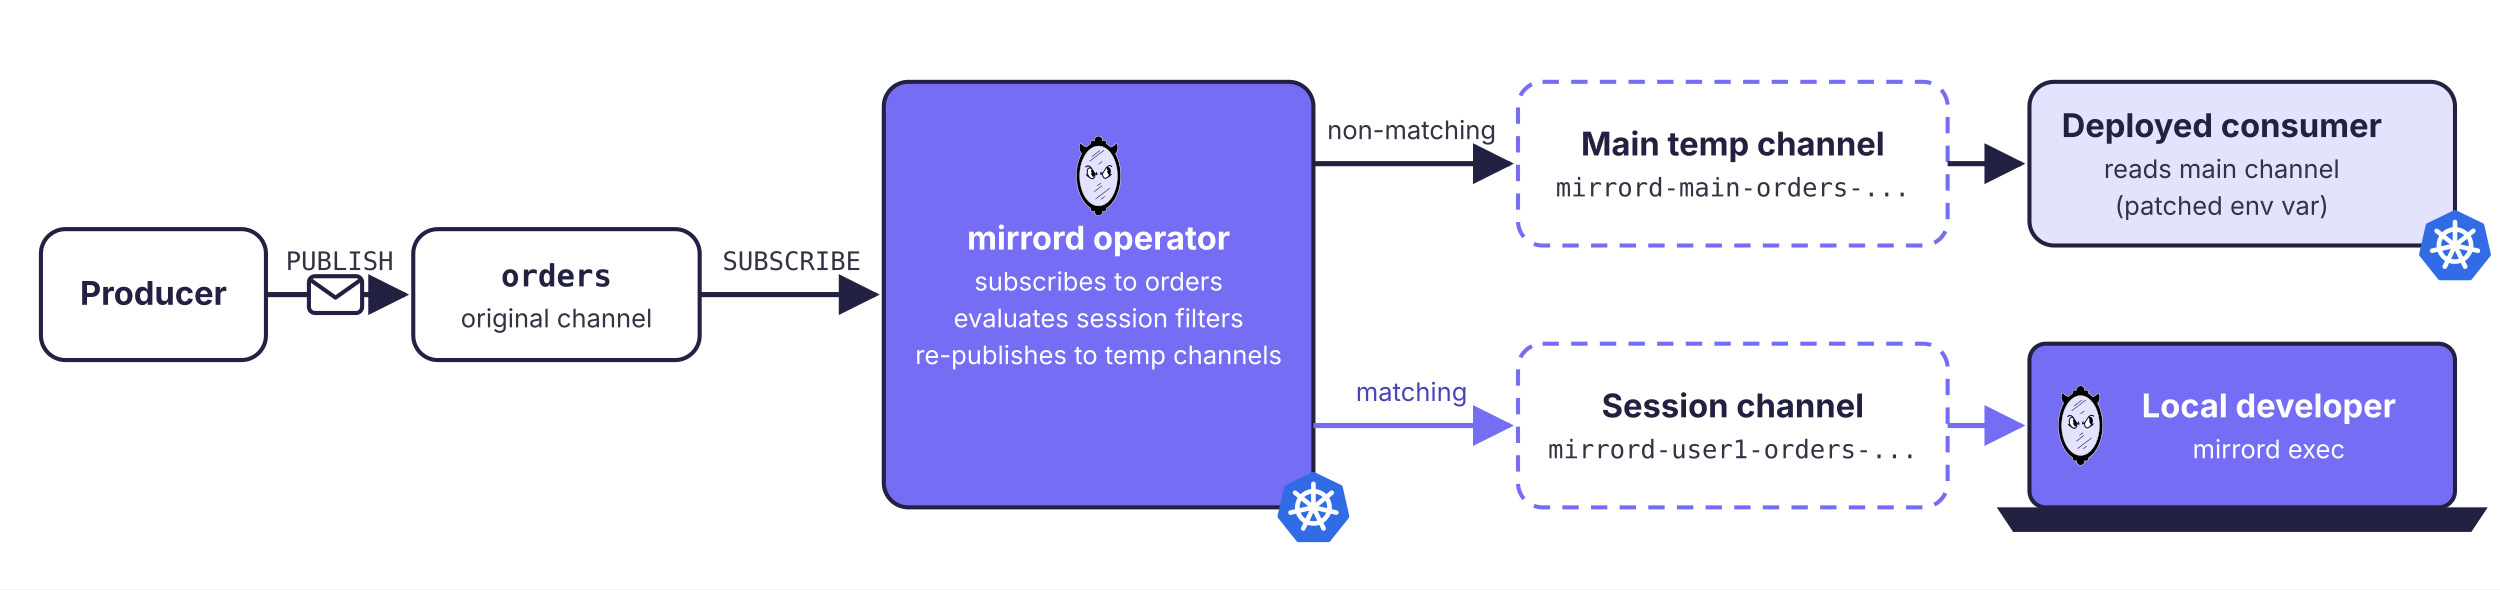
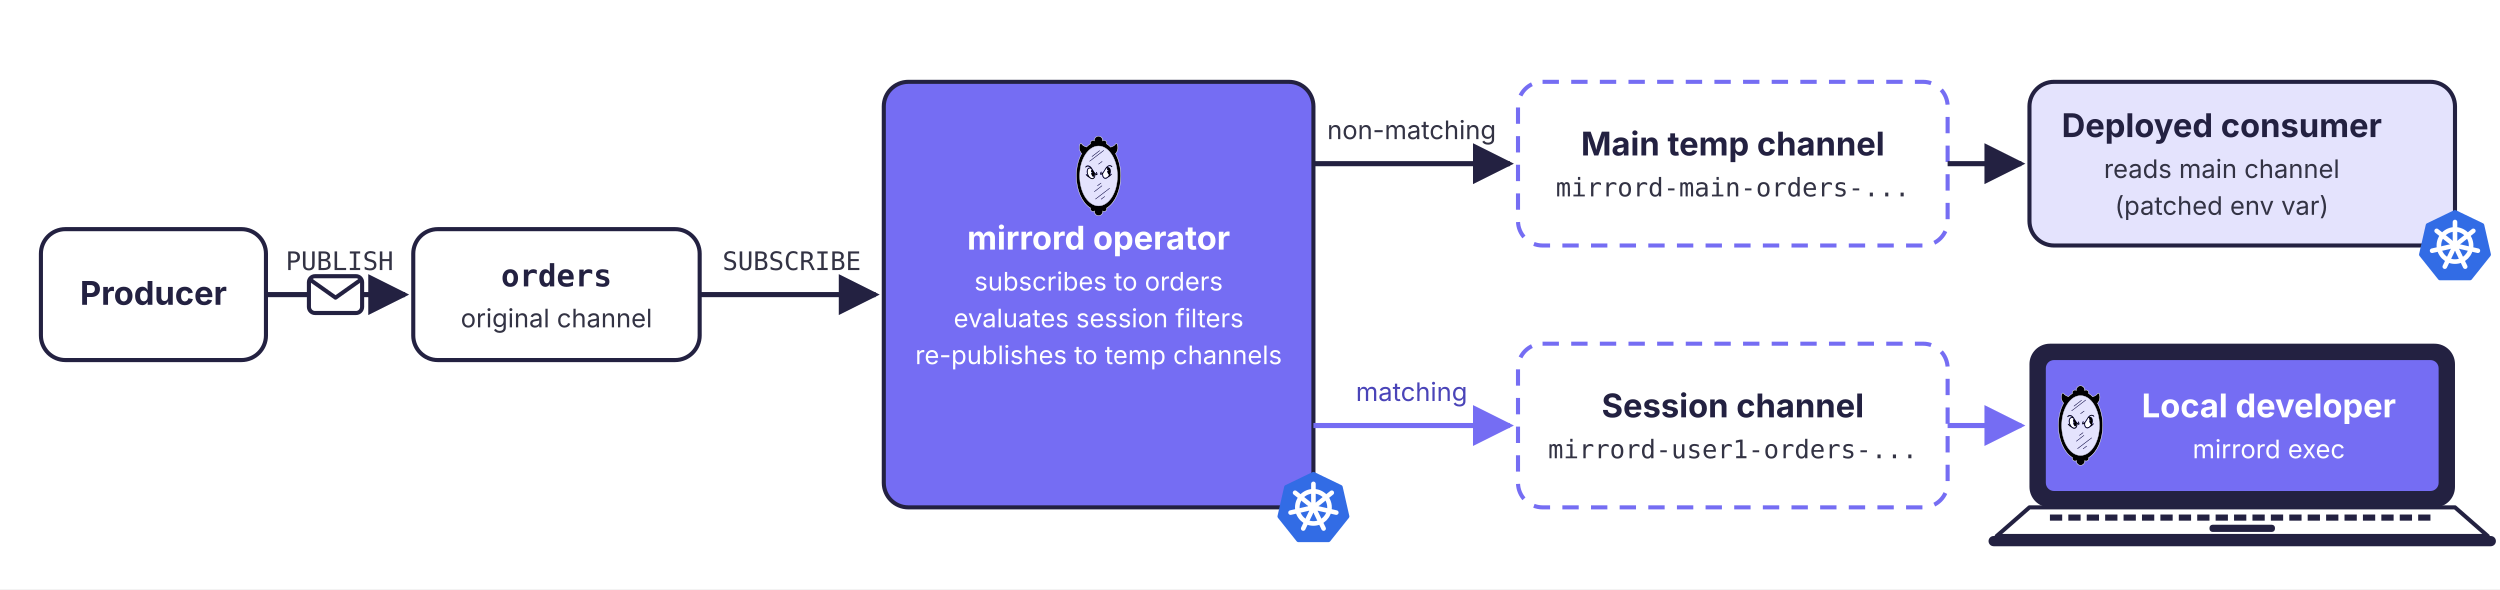
<svg xmlns="http://www.w3.org/2000/svg" viewBox="0 0 1222 288" width="1222" height="288" font-family="Inter, Helvetica, Arial, sans-serif" role="img" aria-labelledby="t d">
  <defs>
    <marker id="arrow" viewBox="0 0 10 10" refX="9" refY="5" markerWidth="8" markerHeight="8" orient="auto-start-reverse">
      <path d="M0 0 L10 5 L0 10 z" fill="#232141" />
    </marker>
    <marker id="arrow-purple" viewBox="0 0 10 10" refX="9" refY="5" markerWidth="8" markerHeight="8" orient="auto-start-reverse">
      <path d="M0 0 L10 5 L0 10 z" fill="#756DF3" />
    </marker>
    <symbol id="k8s" viewBox="0 0 32 32">
      <polygon points="16.00,1.60 27.73,7.25 30.62,19.94 22.51,30.11 9.49,30.11 1.38,19.94 4.27,7.25" fill="#326CE5" stroke="#326CE5" stroke-width="2" stroke-linejoin="round" />
      <g fill="none" stroke="#ffffff" stroke-width="2" stroke-linecap="round">
        <circle cx="16" cy="16" r="7" />
        <line x1="16.00" y1="13.40" x2="16.00" y2="5.80" />
        <line x1="18.03" y1="14.38" x2="23.97" y2="9.64" />
        <line x1="18.53" y1="16.58" x2="25.94" y2="18.27" />
        <line x1="17.13" y1="18.34" x2="20.43" y2="25.19" />
        <line x1="14.87" y1="18.34" x2="11.57" y2="25.19" />
        <line x1="13.47" y1="16.58" x2="6.06" y2="18.27" />
        <line x1="13.97" y1="14.38" x2="8.03" y2="9.64" />
      </g>
      <circle cx="16" cy="16" r="2.4" fill="#ffffff" />
    </symbol>
    <symbol id="mirrord" viewBox="97 61 391 696">
      <path fill="#ffffff" d="M255.6,387c4.1,19.1-0.9,36.1-12,40.5c-8.2,3.2-17.8,0-26.5-8.2c-0.3-0.6-0.9-0.9-1.5-1.2c0,0,0,0-0.3-0.3 c-5.5-5.6-10.5-13.2-14-22c-4.7-11.5-6.1-23.2-4.4-33.5c1.8-9.4,6.1-16.1,12.8-18.8c5.5-2.3,12.5-1.5,19.3,2.6 c1.5,2.3,2.6,4.4,3.8,6.2c-4.1,2.6-6.4,10.3-6.4,20.3l3.2,1.8l11.1,6.5l-12.5,1.5h-0.9c0.3,1.2,0.3,2.3,0.6,3.5 c3.2,17.9,12,31.1,19,29.7c6.4-1.2,9.6-14.4,7.6-30.2C255.3,386.4,255.6,386.7,255.6,387z" />
      <path fill="#ffffff" d="M384,398.4c-3.2,6.8-7.3,12.3-12,17c0,0,0,0-0.3,0c-0.6,0.3-0.9,0.9-1.2,1.2c-8.7,7.9-18.4,11.5-26.5,8.2 c-11.1-4.7-16-21.4-12-40.5c1.5-1.8,3.2-3.8,4.7-5.6c5-6.5,9-13.2,12.8-20l1.2-2.1c1.2-1.8,2-3.8,3.2-5.6c1.2-2.1,2.6-4.4,4.4-7 c3.5-2.1,6.7-3.2,9.9-3.8c-2,4.7-2.3,10.3-2.3,15.3l3.2,1.8l11.1,6.5l-12.5,1.5h-0.9c0.3,1.2,0.3,2.3,0.6,3.8 C370.5,384.6,377.5,397,384,398.4z" />
      <path fill="#E4E3FD" d="M405,391.7c-1.5-1.2-3.8-0.9-5,0.6c-3.2,4.1-7,7.9-11.1,11.5c1.2-2.3,2.6-5,3.5-7.6 c5.3-12.6,6.7-25.8,4.7-37.3c-2.3-12-8.2-20.6-16.9-24.1c-4.1-1.8-8.8-2.1-13.7-1.2c4.4-4.4,10.2-8.5,17.5-10 c8.2-1.5,16.6,1.5,20.4,7.3c1.2,1.5,3.2,2.1,5,0.9c1.5-1.2,2-3.2,0.9-4.7c-5.5-8.2-16.6-12.3-27.4-10c-11.1,2.1-19.3,9.7-24.2,15.6 c-2,2.3-3.8,5-5.5,7.3c-2,2.9-3.5,5.6-5,8.2c-1.2,2.1-2.3,3.8-3.2,5.6l-1.2,2.1c-3.8,6.5-7.6,13.2-12.3,19.1 c-5.8,7.6-11.7,12.9-18.4,16.7c0.6-5,2-9.7,4.4-14.1c0.9-1.8,0.3-3.8-1.5-4.7c-1.7-0.9-3.8-0.3-4.7,1.5c-2.9,5.6-4.7,11.5-5.3,17.6 c0,0.9-0.3,3.5,1.5,5.6c1.2,1.2,2.3,1.8,4.1,1.8c1.5,0,2.9-0.3,4.4-1.5c2.6-1.5,5.3-3.2,7.9-5.3c-1.7,18.5,5,34.1,17.5,39.3 c2.9,1.2,5.8,1.8,8.8,1.8c8.5,0,17.5-4.4,25.4-12c11.4-6.2,21.6-14.4,29.5-24.7C406.7,395.2,406.4,392.8,405,391.7z M292.1,149.1 c90.1,0,163.6,116.6,163.6,259.6s-73.5,259.6-163.6,259.6c-90.4,0-163.6-116.6-163.6-259.6S201.9,149.1,292.1,149.1z M389.5,517.3 c0.9-0.6,0.9-1.8,0.3-2.3c-0.6-0.9-1.8-0.9-2.3-0.3l-122.5,93.7c-0.9,0.6-0.9,1.8-0.3,2.3c0.3,0.3,0.9,0.6,1.5,0.6 c0.3,0,0.9,0,1.2-0.3L389.5,517.3z M346.9,589c0.9-0.6,0.9-1.8,0.3-2.3c-0.6-0.9-1.8-0.9-2.3-0.3l-31.2,23.2 c-0.9,0.6-0.9,1.8-0.3,2.3c0.3,0.6,0.9,0.9,1.5,0.9c0.3,0,0.6-0.3,0.9-0.3L346.9,589z M338.2,189.1c0.9-0.6,0.9-1.8,0.3-2.3 c-0.6-0.9-1.8-0.9-2.3-0.3l-122.5,93.4c-0.9,0.6-0.9,1.8-0.3,2.3c0.3,0.3,0.9,0.6,1.5,0.6c0.3,0,0.9,0,0.9-0.3L338.2,189.1z M324.4,284.5c0.9-0.6,0.9-1.8,0.3-2.3c-0.6-0.9-1.7-0.9-2.3-0.3l-31.2,22.9c-0.9,0.6-0.9,1.8-0.3,2.3c0.3,0.6,0.9,0.6,1.5,0.6 c0.3,0,0.6,0,0.9-0.3L324.4,284.5z M322.7,495.9c0.9-0.6,0.9-1.8,0.3-2.3c-0.6-0.9-1.8-0.9-2.3-0.3l-66.2,50.8 c-0.9,0.6-0.9,1.8-0.3,2.3c0.3,0.3,0.9,0.6,1.5,0.6c0.3,0,0.6,0,0.9-0.3L322.7,495.9z M314.8,472.4c0.9-0.6,0.9-1.8,0.3-2.3 c-0.6-0.9-1.8-0.9-2.3-0.3L281.6,493c-0.9,0.6-0.9,1.8-0.3,2.3c0.3,0.6,0.9,0.9,1.5,0.9c0.3,0,0.9-0.3,0.9-0.3L314.8,472.4z M302.3,190.5c0.9-0.6,0.9-1.8,0.3-2.3c-0.6-0.9-1.7-0.9-2.3-0.3L234,239c-0.9,0.6-0.9,1.8-0.3,2.3c0.3,0.3,0.9,0.6,1.5,0.6 c0.3,0,0.9,0,1.2-0.3L302.3,190.5z M280.1,399.6c1.8-2.1,1.5-4.7,1.5-5.6c-0.6-6.2-2.3-12.3-5-17.9c-0.9-1.8-2.9-2.3-4.7-1.5 c-1.8,0.9-2.3,2.9-1.5,4.7c2.3,4.4,3.8,9.4,4.4,14.1c-6.4-3.8-12.5-9.4-18.4-16.7c-4.7-6.2-8.8-12.9-12.3-19.1l-1.5-2.3 c-1.2-1.8-2-3.8-3.2-5.6c-1.5-2.3-2.9-5.3-5-8.2c0,0,0,0,0-0.3c-1.5-2.3-3.5-5-5.5-7.3c-5-5.9-13.1-13.2-24.2-15.6 c-10.8-2.1-21.9,2.1-27.4,10c-1.2,1.5-0.6,3.8,0.9,4.7c1.5,1.2,3.8,0.6,4.7-0.9c4.1-5.9,12.5-8.8,20.4-7.3 c7.3,1.5,13.1,5.9,17.5,10c-4.7-0.9-9.3-0.3-13.7,1.2c-8.8,3.5-14.6,12-16.9,24.1c-2,11.5-0.3,24.7,4.7,37.3 c1.2,2.6,2.3,5.3,3.5,7.6c-4.1-3.5-7.9-7.3-11.1-11.5c-1.2-1.5-3.5-1.8-5-0.6c-1.5,1.2-1.8,3.5-0.6,5c8.2,10,18.4,18.5,29.5,24.7 c7.9,7.6,16.9,11.7,25.7,11.7c2.9,0,6.1-0.6,8.8-1.8c12.5-5.3,19-20.6,17.5-39.3c2.6,2.1,5,3.8,7.9,5.3c1.5,0.9,2.9,1.2,4.4,1.2 C277.8,401.4,279.2,400.8,280.1,399.6z" />
      <path d="M439.4,215.2c29.5,54,45.5,122.4,45.5,193.8c0,123.6-49,234.9-122.8,279.2c0.6,2.1,1.2,4.4,1.2,6.8 c0,12.3-10.2,22.6-22.5,22.6c-4.4,0-8.8-1.2-12.3-3.5c0.3,1.2,0.3,2.6,0.3,3.8c0,20.3-16.3,36.7-36.5,36.7s-36.5-16.4-36.5-36.7 c0-1.2,0-2.6,0.3-3.8c-3.5,2.3-7.9,3.5-12.3,3.5c-12.3,0-22.5-10-22.5-22.6c0-2.3,0.3-4.7,1.2-6.8C148.6,643.6,99.3,532.3,99.3,409 c0-71.9,16.3-140.9,46.4-195.3c-1.5-0.9-2.3-2.1-3.5-3.2c-9.9-11.2-15.5-26.4-16.9-42.6c-0.6-11.5,0.9-23.2,5-33.8 c0.6-1.8,2.6-6.8,7.6-7.3c5.3-0.6,8.5,3.8,11.4,7.9c1.2,1.5,2.3,2.9,2.9,3.8c5.5,5.3,12.5,9.7,21.6,13.8c4.4,2.1,9,3.8,13.4,5.3 c11.1-11.2,22.8-20.6,35-27.9c-0.6-2.3-1.2-4.4-1.2-6.8c0-12.3,10.2-22.6,22.5-22.6c4.4,0,8.8,1.2,12.3,3.5c0-1.2-0.3-2.6-0.3-3.8 c0-20.3,16.3-36.7,36.5-36.7c20.1,0,36.5,16.4,36.5,36.7c0,1.2,0,2.6-0.3,3.8c3.5-2.3,7.9-3.5,12.3-3.5c12.5,0,22.5,10.3,22.5,22.6 c0,2.3-0.3,4.7-1.2,6.8c12.5,7.6,24.8,17.3,36.2,29.1c4.7-1.5,9-3.2,13.7-5.3c9-4.1,16-8.5,21.6-13.8c0.9-0.9,2-2.3,2.9-3.8 c2.9-4.1,6.1-8.5,11.4-7.9c5,0.6,7,5.6,7.6,7.3c4.1,10.6,5.5,22.3,4.7,33.8c-1.2,15.9-7,31.4-16.9,42.6 C442.3,212.6,441.1,214,439.4,215.2z M455.7,409c0-143.3-73.5-259.6-163.6-259.6c-90.4,0-163.6,116.6-163.6,259.6 c0,143,73.5,259.6,163.6,259.6C382.5,668.6,455.7,552,455.7,409z" />
      <path fill="#ffffff" d="M292.4,756.6c-21.2,0-38.5-17.4-38.5-38.7c0-0.1,0-0.2,0-0.3c-3,1.3-6.5,2-10,2c-13.5,0-24.5-11-24.5-24.6 c0-2.2,0.2-4.2,0.7-5.9c-36.1-22.2-66.8-60.3-88.9-110.2C109,528.5,97.3,469.7,97.3,409c0-71.5,16.3-140.6,45.8-194.7 c-0.6-0.5-1.1-1-1.5-1.5c-0.3-0.3-0.5-0.6-0.8-0.8l-0.1-0.1c-9.7-10.9-15.9-26.4-17.4-43.7c-0.6-12.5,1.1-24.4,5.1-34.7 c0.8-2.3,3.2-7.9,9.2-8.6c6.5-0.7,10.4,4.7,13.2,8.7c1.1,1.4,2.2,2.8,2.9,3.7c5.3,5,11.9,9.2,20.9,13.3c3.5,1.7,7.6,3.3,12.1,4.8 c10.7-10.7,21.9-19.6,33.2-26.5c-0.5-1.9-0.9-3.7-0.9-5.8c0-13.3,11.2-24.6,24.5-24.6c3.5,0,6.9,0.7,10,2c0-0.1,0-0.2,0-0.3 c0-21.3,17.3-38.7,38.5-38.7c21.2,0,38.5,17.4,38.5,38.7c0,0.1,0,0.2,0,0.3c3-1.3,6.5-2,10-2c13.5,0,24.5,11,24.5,24.6 c0,2.2-0.2,4.2-0.7,5.9c12.2,7.6,23.8,16.9,34.3,27.6c3.7-1.2,7.6-2.7,12.3-4.8c9-4.1,15.7-8.4,21-13.4c0.7-0.7,1.8-2,2.6-3.4 l0.1-0.1c2.8-4,6.7-9.5,13.2-8.8c6,0.7,8.5,6.3,9.3,8.7c4,10.4,5.7,22.4,4.8,34.5c-1.2,16.6-7.5,32.4-17.2,43.5c-0.4,1-1.3,2-2.4,3 c29,53.9,44.9,122.4,44.9,193.3c0,60.9-11.7,119.7-33.9,170.2c-22,49.9-52.6,87.9-88.6,110c0.5,1.9,0.8,3.8,0.8,5.8 c0,13.3-11.2,24.6-24.5,24.6c-3.5,0-6.9-0.7-10-2c0,0.1,0,0.2,0,0.3C330.8,739.2,313.6,756.6,292.4,756.6z M259.4,709.5l-1.2,5 c-0.2,0.9-0.2,2.3-0.2,3.3c0,19.1,15.5,34.7,34.5,34.7s34.5-15.6,34.5-34.7c0-1.1,0-2.4-0.2-3.3l-1.2-5l4.3,2.9 c3.1,2.1,7,3.2,11.1,3.2c11.1,0,20.5-9.4,20.5-20.6c0-2.1-0.5-4.2-1.1-6.2l-0.4-1.5l1.3-0.8c72.9-43.8,121.8-155.3,121.8-277.5 c0-70.8-16.1-139.3-45.3-192.8l-0.9-1.6l1.5-1c1.6-1.1,2.3-2.2,2.4-2.5l0.1-0.4l0.3-0.3c9.3-10.4,15.2-25.5,16.4-41.4 c0.9-11.6-0.7-22.9-4.5-32.9c-0.6-1.7-2.3-5.6-6-6.1c-3.8-0.4-6.3,2.6-9.5,7c-0.9,1.5-2.1,3-3.2,4.1c-5.7,5.4-12.7,9.9-22.2,14.2 c-5.4,2.4-9.7,4-13.9,5.4l-1.2,0.4l-0.9-0.9c-10.9-11.3-23-21-35.8-28.8l-1.5-0.9l0.7-1.6c0.7-1.6,1-3.5,1-6 c0-11.4-9.2-20.6-20.5-20.6c-4.1,0-8.1,1.1-11.1,3.2l-4.3,2.9l1.2-5c0.2-0.9,0.2-2.3,0.2-3.3c0-19.1-15.5-34.7-34.5-34.7 c-19,0-34.5,15.6-34.5,34.7c0,0.5,0.1,1.1,0.1,1.7c0.1,0.7,0.2,1.4,0.2,2.1v3.8l-3.1-2.1c-3.1-2.1-7-3.2-11.1-3.2 c-11.1,0-20.5,9.4-20.5,20.6c0,1.9,0.4,3.6,0.9,5.6l0.5,2.1l-1.3,0.8c-11.8,7.1-23.5,16.4-34.6,27.6l-0.9,0.9l-1.2-0.4 c-5.1-1.7-9.7-3.5-13.6-5.4c-9.5-4.3-16.5-8.8-22.1-14.2l-0.2-0.2l-0.1-0.2c-0.5-0.8-1.7-2.2-2.8-3.6l-0.1-0.1 c-3.1-4.4-5.7-7.5-9.5-7.1c-3.7,0.4-5.4,4.3-5.9,6c-3.8,9.8-5.5,21.2-4.9,33c1.5,16.4,7.3,31.1,16.4,41.3c0.3,0.3,0.6,0.6,0.9,0.9 c0.7,0.8,1.4,1.5,2.2,2l1.6,1l-0.9,1.7c-29.7,53.8-46.1,122.8-46.1,194.3c0,121.9,49.2,233.4,122.4,277.5l1.5,0.9l-0.7,1.6 c-0.7,1.6-1,3.5-1,6c0,11.4,9.2,20.6,20.5,20.6c4.1,0,8.1-1.1,11.1-3.2L259.4,709.5z M292.1,670.6c-91.3,0-165.6-117.3-165.6-261.6 s74.3-261.6,165.6-261.6c91.3,0,165.6,117.3,165.6,261.6S383.4,670.6,292.1,670.6z M292.1,151.4c-89.1,0-161.6,115.5-161.6,257.6 c0,68.8,16.9,133.5,47.7,182.3c30.6,48.5,71,75.2,113.9,75.2c89.1,0,161.6-115.5,161.6-257.6C453.7,267,381.2,151.4,292.1,151.4z" />
      <path d="M344.9,586.3c0.9-0.6,1.7-0.3,2.3,0.3c0.6,0.9,0.3,1.8-0.3,2.3l-31.2,23.2c-0.3,0.3-0.6,0.3-0.9,0.3 c-0.6,0-1.2-0.3-1.5-0.9c-0.6-0.9-0.3-1.8,0.3-2.3L344.9,586.3z" />
      <path d="M372,415.5c4.4-4.4,8.5-10.3,12-17c-6.4-1.8-13.4-13.8-16.3-29.7c-0.3-1.2-0.6-2.3-0.6-3.8h0.9l12.5-1.5l-11.1-6.5 l-3.2-1.8c0-5,0.3-10.6,2.3-15.3c-3.2,0.6-6.7,1.8-9.9,3.8c-1.8,2.3-3.2,5-4.4,7c-1.2,2.1-2.3,3.8-3.2,5.6l-1.2,2.1 c-3.8,6.5-7.9,13.5-12.8,20c-1.5,2.1-3.2,3.8-4.7,5.6c-4.1,19.1,0.9,35.8,12,40.5c8.2,3.2,17.8-0.3,26.5-8.2 C370.8,416.3,371.4,415.8,372,415.5z M410.5,326.8c1.2,1.5,0.9,3.8-0.9,4.7c-1.5,1.2-3.8,0.9-5-0.9c-4.1-5.9-12.5-8.8-20.4-7.3 c-7.3,1.5-13.1,5.9-17.5,10c4.7-0.9,9.3-0.3,13.7,1.2c8.8,3.5,14.9,12,16.9,24.1c2,11.5,0.3,24.7-4.7,37.3 c-1.2,2.6-2.3,5.3-3.5,7.6c4.1-3.5,7.9-7.3,11.1-11.5c1.2-1.5,3.5-1.8,5-0.6c1.5,1.2,1.7,3.5,0.6,5c-8.2,10.3-18.4,18.5-29.5,24.7 c-7.9,7.6-16.9,12-25.4,12c-3.2,0-6.1-0.6-8.8-1.8c-12.5-5.3-19-20.6-17.5-39.3c-2.6,2.1-5.3,3.8-7.9,5.3c-1.5,0.9-3.2,1.5-4.4,1.5 c-1.5,0-2.9-0.6-4.1-1.8c-1.7-2.1-1.5-4.7-1.5-5.6c0.6-6.2,2.3-12,5.3-17.6c0.9-1.8,2.9-2.3,4.7-1.5c1.8,0.9,2.3,2.9,1.5,4.7 c-2.3,4.4-3.8,9.4-4.4,14.1c6.4-3.8,12.5-9.4,18.4-16.7c4.7-6.2,8.8-12.6,12.3-19.1l1.2-2.1c1.2-2.1,2.3-3.8,3.2-5.6 c1.5-2.3,2.9-5.3,5-8.2c1.8-2.3,3.5-5,5.5-7.3c5-5.9,13.4-13.2,24.2-15.6C393.9,314.5,405,318.6,410.5,326.8z" />
      <path d="M324.4,284.5l-31.5,23.2c-0.3,0.3-0.6,0.3-0.9,0.3c-0.6,0-1.2-0.3-1.5-0.6c-0.6-0.9-0.3-1.8,0.3-2.3l31.2-23.2 c0.9-0.6,1.7-0.3,2.3,0.3C325.6,282.7,325.3,283.9,324.4,284.5z" />
      <path d="M312.8,469.5c0.9-0.6,1.8-0.3,2.3,0.3c0.6,0.9,0.3,1.8-0.3,2.3l-31.2,23.2c-0.3,0.3-0.6,0.3-0.9,0.3 c-0.6,0-1.2-0.3-1.5-0.9c-0.6-0.9-0.3-1.8,0.3-2.3L312.8,469.5z" />
      <path d="M387.5,514.7c0.9-0.6,1.8-0.3,2.3,0.3c0.6,0.9,0.3,1.8-0.3,2.3L267,611c-0.3,0.3-0.6,0.3-1.2,0.3c-0.6,0-1.2-0.3-1.5-0.6 c-0.6-0.9-0.6-1.8,0.3-2.3L387.5,514.7z" />
      <path d="M320.7,493c0.9-0.6,1.8-0.3,2.3,0.3c0.6,0.9,0.6,1.8-0.3,2.3l-66.2,51.1c-0.3,0.3-0.6,0.3-0.9,0.3c-0.6,0-1.2-0.3-1.5-0.6 c-0.6-0.9-0.6-1.8,0.3-2.3L320.7,493z" />
      <path d="M300.2,187.9c0.9-0.6,1.7-0.3,2.3,0.3c0.6,0.9,0.6,1.8-0.3,2.3l-65.9,51.1c-0.3,0.3-0.6,0.3-1.2,0.3 c-0.6,0-0.9-0.3-1.5-0.6c-0.6-0.9-0.3-1.8,0.3-2.3L300.2,187.9z" />
      <path d="M213.6,279.8l122.5-93.7c0.6-0.6,1.8-0.3,2.3,0.3c0.6,0.9,0.3,1.8-0.3,2.3l-122.5,93.7c-0.3,0.3-0.6,0.3-0.9,0.3 c-0.6,0-1.2-0.3-1.5-0.6C212.7,281.6,212.7,280.4,213.6,279.8z" />
      <path d="M243.9,427.5c11.1-4.4,16-21.4,12-40.5c-0.3-0.3-0.6-0.6-0.9-0.9c2,15.9-1.2,29.1-7.6,30.2c-7.3,1.5-15.8-12-19-29.7 c-0.3-1.2-0.3-2.3-0.6-3.5h0.9l12.5-1.5l-11.1-6.5l-3.2-1.8c0-10,2.3-17.6,6.4-20.3c-1.2-2.1-2.3-4.1-3.8-6.2 c-7-4.1-13.7-5-19.3-2.6c-6.4,2.6-11.1,9.4-12.8,18.8c-1.8,10-0.3,22,4.4,33.5c3.5,8.8,8.5,16.4,14,22c0,0,0.3,0,0.3,0.3 c0.6,0.3,1.2,0.9,1.5,1.2C225.9,427.2,235.8,430.7,243.9,427.5z M204.9,319.1c11.1,2.1,19.3,9.7,24.2,15.6c2,2.3,3.8,5,5.5,7.3 c0,0,0,0,0,0.3c2,2.9,3.5,5.6,5,8.2c1.2,1.8,2,3.5,3.2,5.6l1.5,2.3c3.8,6.5,7.6,12.9,12.3,19.1c5.8,7.3,11.7,12.9,18.4,16.7 c-0.6-5-2-9.7-4.4-14.1c-0.9-1.8-0.3-3.8,1.5-4.7c1.8-0.9,3.8-0.3,4.7,1.5c2.9,5.6,4.7,11.5,5,17.9c0,0.9,0.3,3.5-1.5,5.6 c-1.2,1.2-2.6,1.8-4.1,1.8c-1.5,0-2.9-0.6-4.4-1.2c-2.6-1.5-5.3-3.2-7.9-5.3c1.7,18.5-5,34.1-17.5,39.3c-2.9,1.2-5.8,1.8-8.8,1.8 c-8.5,0-17.5-4.4-25.7-11.7c-11.4-6.2-21.6-14.7-29.5-24.7c-1.2-1.5-0.9-3.8,0.6-5c1.5-1.2,3.8-0.9,5,0.6c3.2,4.1,7,7.9,11.1,11.5 c-1.2-2.3-2.6-5-3.5-7.6c-5-12.6-6.7-25.8-4.7-37.3c2-12,8.2-20.6,16.9-24.1c4.1-1.8,8.8-2.1,13.7-1.2c-4.4-4.4-10.2-8.8-17.5-10 c-8.2-1.5-16.6,1.5-20.4,7.3c-1.2,1.5-3.2,2.1-4.7,0.9c-1.5-1.2-2-3.2-0.9-4.7C183,320.9,194.1,317.1,204.9,319.1z" />
    </symbol>
    <symbol id="envelope" viewBox="0 0 28 20">
      <rect x="1" y="1" width="26" height="18" rx="3" fill="#ffffff" stroke="#232141" stroke-width="2" />
      <path d="M2 3 L14 11.5 L26 3" fill="none" stroke="#232141" stroke-width="2" stroke-linejoin="round" />
    </symbol>
  </defs>
  <rect x="0" y="0" width="1222" height="288" fill="#ffffff" />
  <rect x="20" y="112" width="110" height="64" rx="12" fill="#ffffff" stroke="#232141" stroke-width="2" />
  <text x="75" y="149" font-size="16" font-weight="700" fill="#232141" text-anchor="middle">Producer</text>
  <line x1="130" y1="144" x2="198" y2="144" stroke="#232141" stroke-width="2.5" marker-end="url(#arrow)" />
  <text x="166" y="132" font-size="12.5" font-family="Menlo, Consolas, monospace" fill="#333344" text-anchor="middle">PUBLISH</text>
  <rect x="202" y="112" width="140" height="64" rx="12" fill="#ffffff" stroke="#232141" stroke-width="2" />
  <text x="272" y="140" font-size="15" font-weight="700" font-family="Menlo, Consolas, monospace" fill="#232141" text-anchor="middle">orders</text>
  <text x="272" y="160" font-size="12.5" fill="#333344" text-anchor="middle">original channel</text>
  <line x1="342" y1="144" x2="428" y2="144" stroke="#232141" stroke-width="2.5" marker-end="url(#arrow)" />
  <text x="387" y="132" font-size="12.5" font-family="Menlo, Consolas, monospace" fill="#333344" text-anchor="middle">SUBSCRIBE</text>
  <rect x="432" y="40" width="210" height="208" rx="12" fill="#756DF3" stroke="#232141" stroke-width="2" />
  <use href="#mirrord" x="526" y="66" width="22" height="40" />
  <text x="537" y="122" font-size="16" font-weight="700" fill="#ffffff" text-anchor="middle">mirrord operator</text>
  <text x="537" y="142" font-size="12.5" fill="#ffffff" text-anchor="middle">subscribes to orders</text>
  <text x="537" y="160" font-size="12.5" fill="#ffffff" text-anchor="middle">evaluates session filters</text>
  <text x="537" y="178" font-size="12.5" fill="#ffffff" text-anchor="middle">re-publishes to temp channels</text>
  <line x1="642" y1="80" x2="738" y2="80" stroke="#232141" stroke-width="2.5" marker-end="url(#arrow)" />
  <text x="690" y="68" font-size="12.5" fill="#333344" text-anchor="middle">non-matching</text>
  <rect x="742" y="40" width="210" height="80" rx="12" fill="#ffffff" stroke="#756DF3" stroke-width="2" stroke-dasharray="8 6" />
  <text x="847" y="76" font-size="16" font-weight="700" fill="#232141" text-anchor="middle">Main temp channel</text>
  <text x="847" y="96" font-size="12.5" font-family="Menlo, Consolas, monospace" fill="#333344" text-anchor="middle">mirrord-main-orders-...</text>
  <line x1="952" y1="80" x2="988" y2="80" stroke="#232141" stroke-width="2.5" marker-end="url(#arrow)" />
  <rect x="992" y="40" width="208" height="80" rx="12" fill="#E4E3FD" stroke="#232141" stroke-width="2" />
  <text x="1086" y="67" font-size="16" font-weight="700" fill="#232141" text-anchor="middle">Deployed consumer</text>
  <text x="1086" y="87" font-size="12.5" fill="#333344" text-anchor="middle">reads main channel</text>
  <text x="1086" y="105" font-size="12.5" fill="#333344" text-anchor="middle">(patched env var)</text>
  <line x1="642" y1="208" x2="738" y2="208" stroke="#756DF3" stroke-width="2.5" marker-end="url(#arrow-purple)" />
  <text x="690" y="196" font-size="12.5" fill="#4a44b8" text-anchor="middle">matching</text>
  <rect x="742" y="168" width="210" height="80" rx="12" fill="#ffffff" stroke="#756DF3" stroke-width="2" stroke-dasharray="8 6" />
  <text x="847" y="204" font-size="16" font-weight="700" fill="#232141" text-anchor="middle">Session channel</text>
  <text x="847" y="224" font-size="12.5" font-family="Menlo, Consolas, monospace" fill="#333344" text-anchor="middle">mirrord-user1-orders-...</text>
  <line x1="952" y1="208" x2="988" y2="208" stroke="#756DF3" stroke-width="2.5" marker-end="url(#arrow-purple)" />
-   <rect x="992" y="168" width="208" height="80" rx="8" fill="#756DF3" stroke="#232141" stroke-width="2" />
-   <path d="M976 248 h240 l-8 12 h-224 z" fill="#232141" />
+   <rect x="992" y="168" width="208" height="80" rx="10" fill="#232141" />
+   <rect x="1000" y="176" width="192" height="64" rx="4" fill="#756DF3" />
+   <path d="M992 248 H1200 L1216 262 H976 Z" fill="#ffffff" stroke="#232141" stroke-width="2" stroke-linejoin="round" />
+   <line x1="1002" y1="253" x2="1190" y2="253" stroke="#232141" stroke-width="3" stroke-dasharray="6 3" />
+   <rect x="1080" y="256.5" width="32" height="3.5" rx="1.5" fill="#232141" />
+   <rect x="972" y="262" width="248" height="5" rx="2.5" fill="#232141" />
  <use href="#mirrord" x="1006" y="188" width="22" height="40" />
  <text x="1109" y="204" font-size="16" font-weight="700" fill="#ffffff" text-anchor="middle">Local developer</text>
  <text x="1109" y="224" font-size="12.5" fill="#ffffff" text-anchor="middle">mirrord exec</text>
  <use href="#envelope" x="150" y="134" width="28" height="20" />
  <use href="#k8s" x="624" y="230" width="36" height="36" />
  <use href="#k8s" x="1182" y="102" width="36" height="36" />
</svg>
